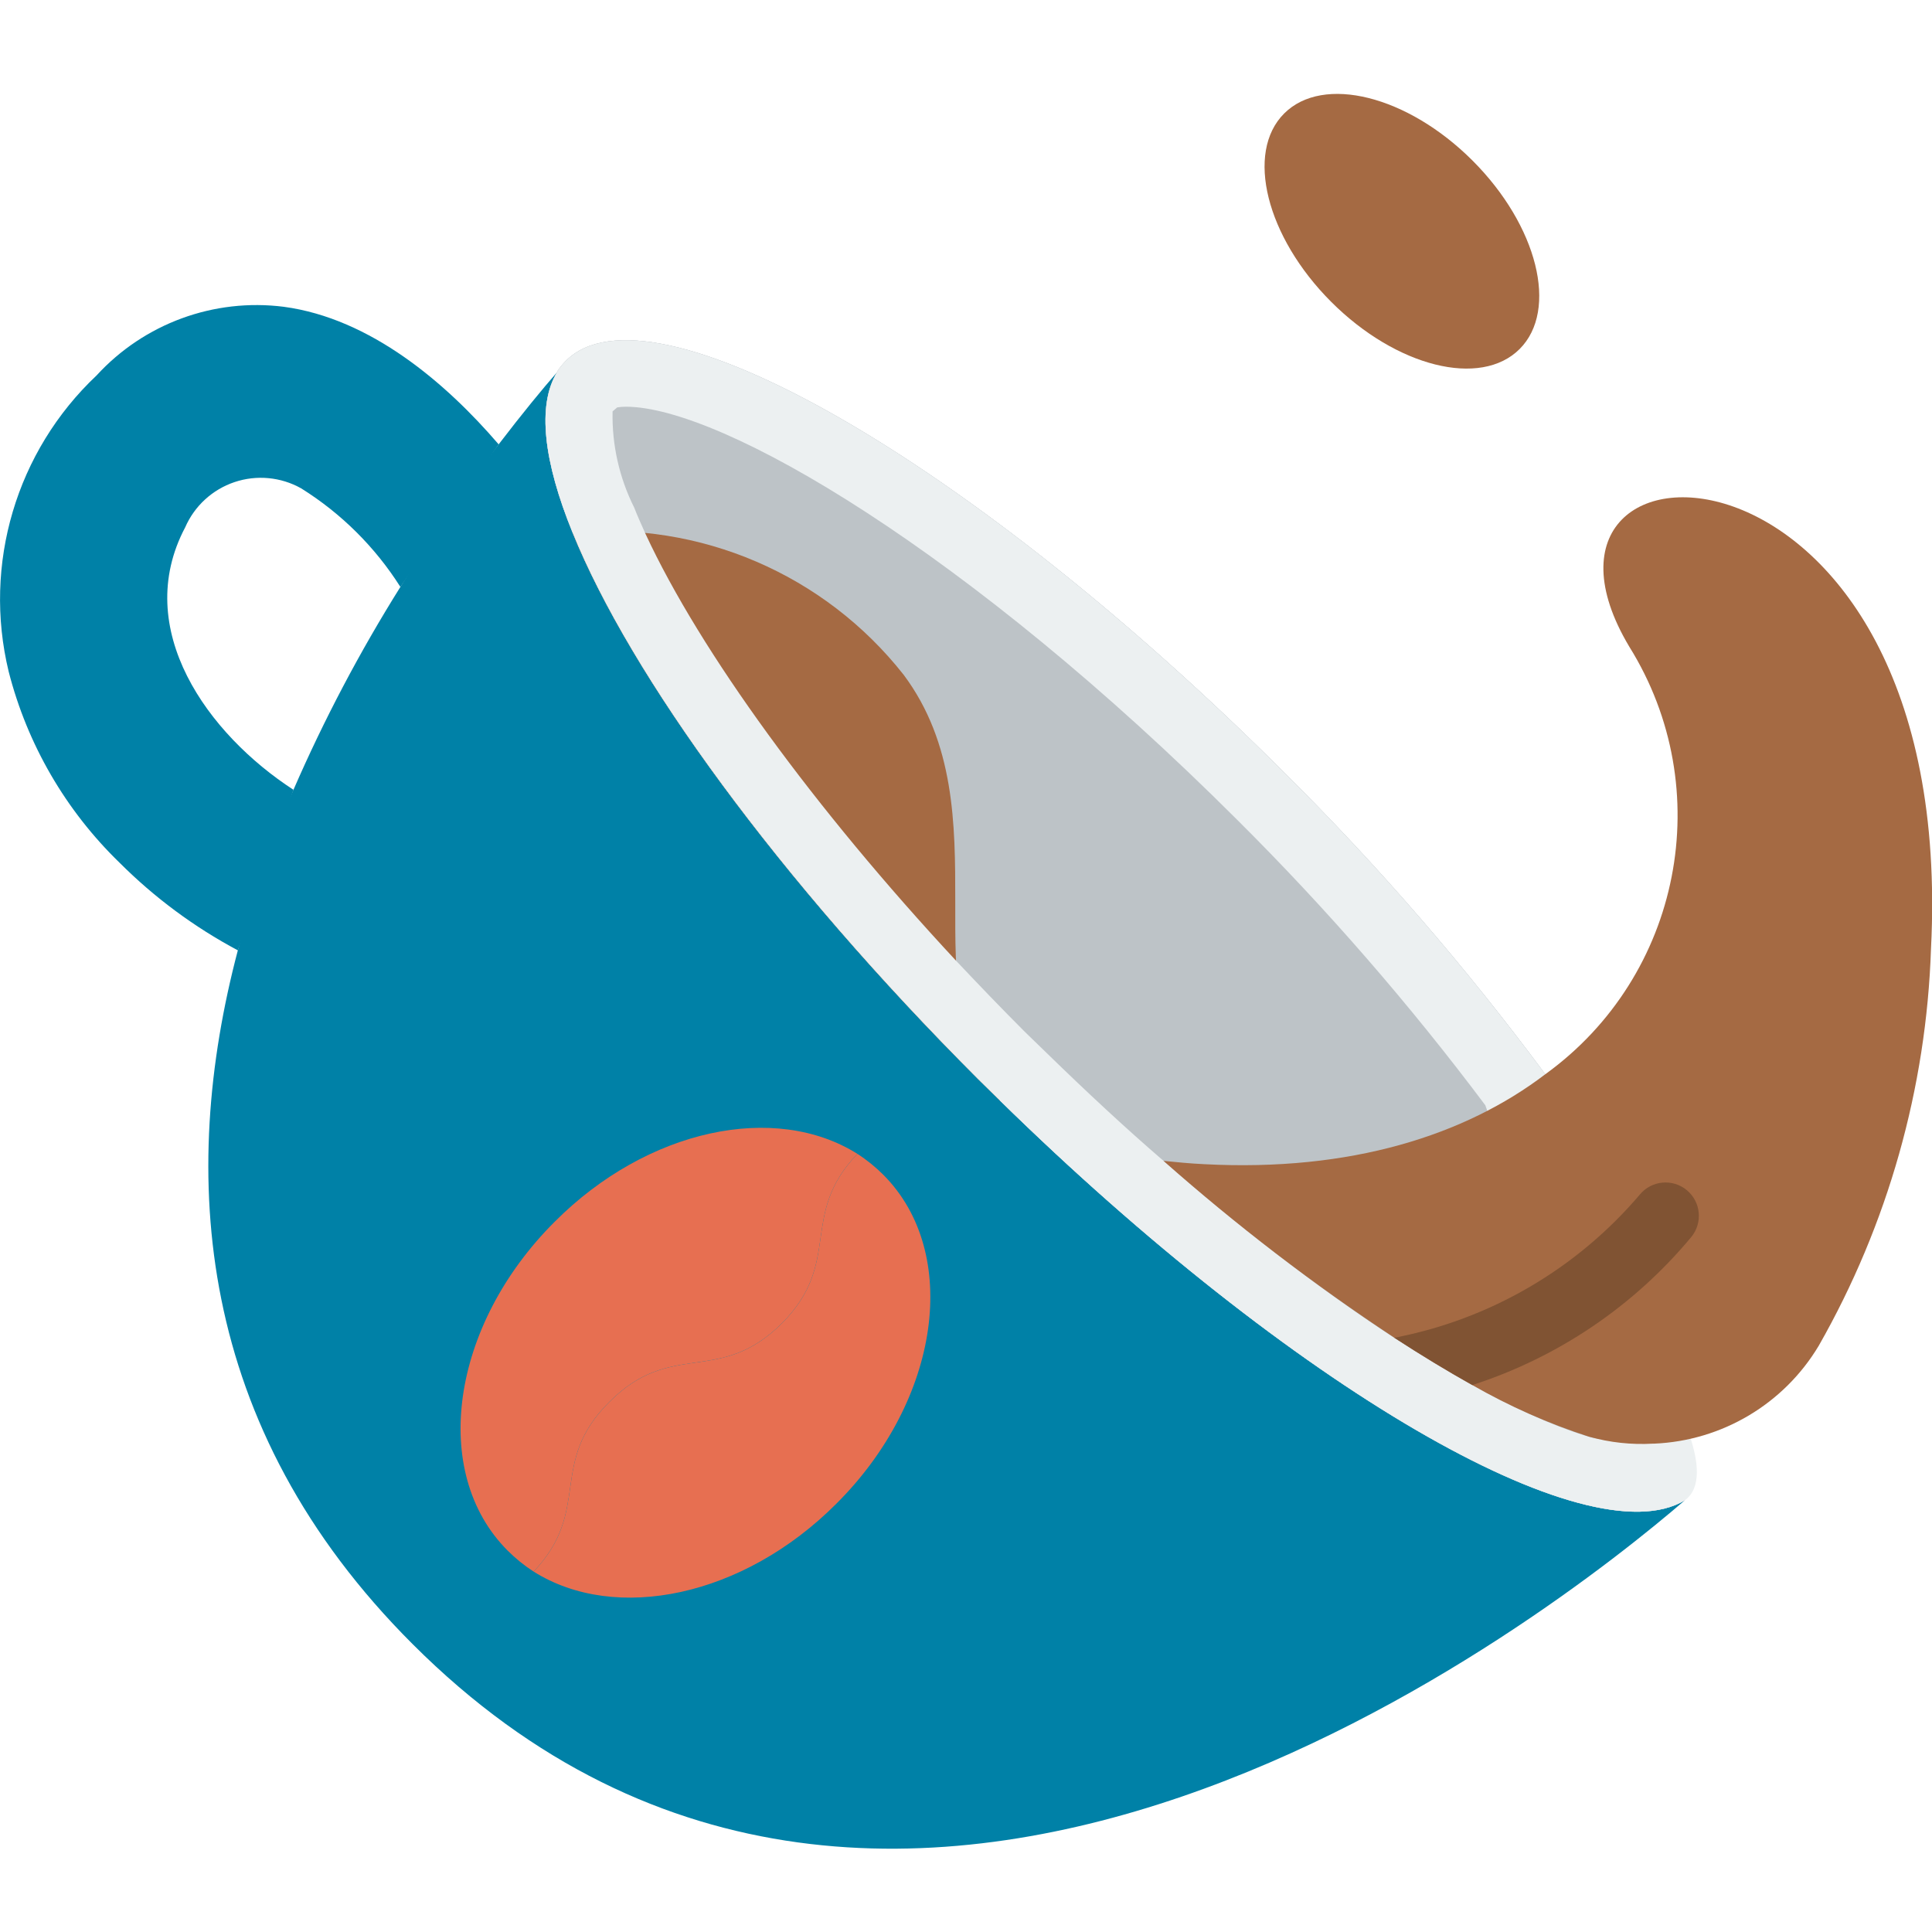
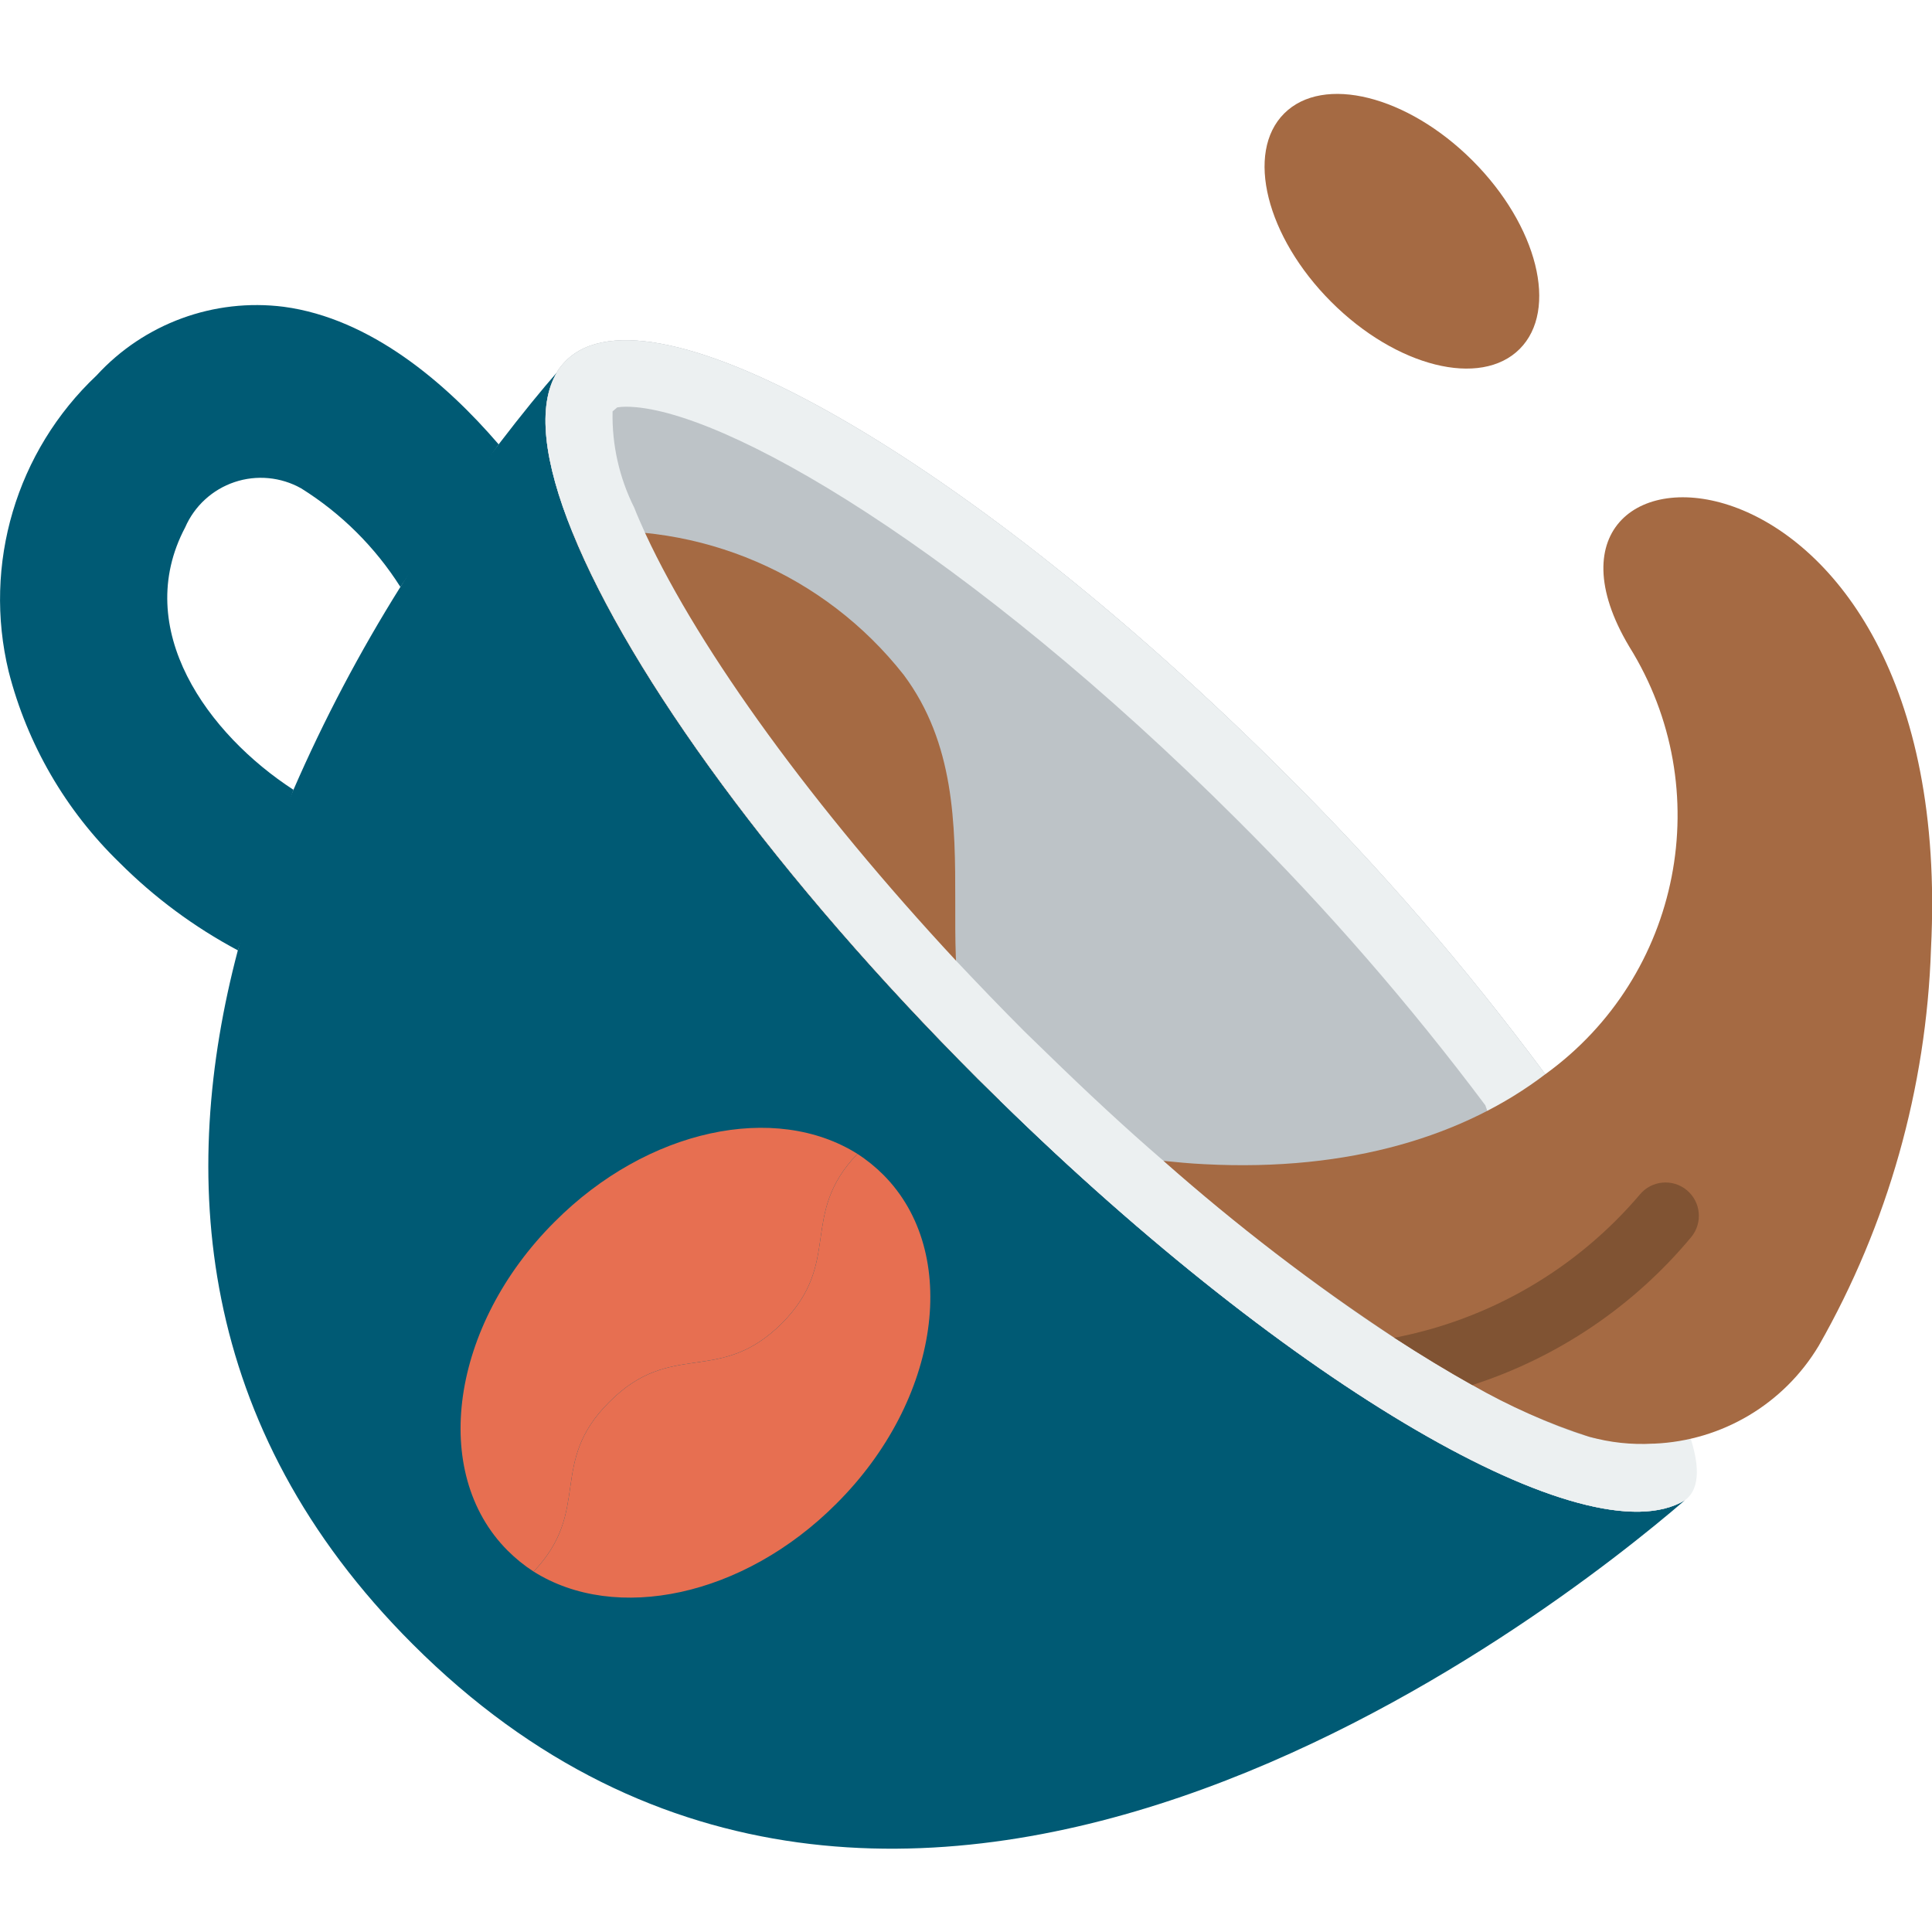
<svg xmlns="http://www.w3.org/2000/svg" height="512" viewBox="0 0 58 53" width="512">
  <g id="Page-1" fill="none" fill-rule="evenodd">
    <g id="038---Spilling-Coffee" fill-rule="nonzero" transform="translate(0 -2)">
-       <path id="Shape" d="m7.14 28.03c-1.307-.697-2.503-1.583-3.55-2.63-1.619-1.569-2.772-3.556-3.33-5.74-.779-3.222.228-6.615 2.64-8.89 1.428-1.558 3.523-2.326 5.62-2.06 2.61.35 4.87 2.29 6.45 4.13l-2.95 4.28c-.759-1.198-1.777-2.209-2.98-2.96-.61-.342-1.337-.41-2-.187-.663.223-1.201.716-1.48 1.357-1.62 3.06.69 6.22 3.25 7.88z" fill="#0081A7" />
+       <path id="Shape" d="m7.14 28.03c-1.307-.697-2.503-1.583-3.55-2.63-1.619-1.569-2.772-3.556-3.33-5.74-.779-3.222.228-6.615 2.64-8.89 1.428-1.558 3.523-2.326 5.62-2.06 2.61.35 4.87 2.29 6.45 4.13l-2.95 4.28c-.759-1.198-1.777-2.209-2.98-2.96-.61-.342-1.337-.41-2-.187-.663.223-1.201.716-1.48 1.357-1.62 3.06.69 6.22 3.25 7.88z" fill="#005a74" />
      <path id="Shape" d="m46.39 31.75c-2.4 1.83-5.84 2.93-10.23 2.7-3.19-.17-5.02-.89-6.07-1.98-2.88-2.97.1-8.61-2.96-12.71-2.374-3.018-6.117-4.626-9.94-4.27-.87-2.13-1.07-3.82-.47-4.81 0-.01 0-.01.01-.02v-.01c.076-.115.163-.222.26-.32 2.54-2.54 12.19 3 21.57 12.37 2.835 2.815 5.452 5.84 7.83 9.05z" fill="#bdc3c7" />
-       <path id="Shape" d="m50.58 44.54c-3.95 3.4-23.62 18.89-38.19 4.32-6.55-6.54-7.02-14.12-5.25-20.83.436-1.646.994-3.257 1.67-4.82.917-2.107 1.99-4.143 3.21-6.09 1.04-1.68 2.08-3.14 2.95-4.28.72-.94 1.32-1.67 1.75-2.16-.6.99-.4 2.68.47 4.81 1.74 4.29 6.17 10.4 12.17 16.4.22.22.44.43.66.65 8.78 8.6 17.65 13.76 20.56 12z" fill="#0081A7" />
+       <path id="Shape" d="m50.58 44.54c-3.95 3.4-23.62 18.89-38.19 4.32-6.55-6.54-7.02-14.12-5.25-20.83.436-1.646.994-3.257 1.67-4.82.917-2.107 1.99-4.143 3.21-6.09 1.04-1.68 2.08-3.14 2.95-4.28.72-.94 1.32-1.67 1.75-2.16-.6.99-.4 2.68.47 4.81 1.74 4.29 6.17 10.4 12.17 16.4.22.22.44.43.66.65 8.78 8.6 17.65 13.76 20.56 12z" fill="#005a74" />
      <path id="Shape" d="m46.39 31.75c-2.378-3.21-4.995-6.235-7.83-9.05-9.38-9.37-19.03-14.91-21.57-12.37-.097.098-.184.205-.26.32v.01c-.01.01-.01.01-.01.02-.6.99-.4 2.68.47 4.81 1.74 4.29 6.17 10.4 12.17 16.4.22.22.44.43.66.65 8.78 8.6 17.65 13.76 20.56 12z" fill="#bdc3c7" />
      <ellipse id="Oval" cx="42.091" cy="6.438" fill="#a56a43" rx="3" ry="5" transform="matrix(.707 -.707 .707 .707 7.776 31.649)" />
      <path id="Shape" d="m25.11 44.64c-2.79 2.8-6.63 3.59-9.09 2.04 1.76-1.85.42-3.25 2.27-5.09 1.88-1.89 3.29-.48 5.18-2.36 1.84-1.85.5-3.24 2.27-5.09.282.181.543.393.78.63 2.33 2.34 1.71 6.76-1.41 9.87z" fill="#e76f51" />
      <path id="Shape" d="m25.74 34.14c-1.77 1.85-.43 3.24-2.27 5.09-1.89 1.88-3.3.47-5.18 2.36-1.85 1.84-.51 3.24-2.27 5.09-.282-.181-.543-.393-.78-.63-2.34-2.34-1.71-6.76 1.41-9.87 2.79-2.8 6.63-3.59 9.09-2.04z" fill="#e76f51" />
      <path id="Shape" d="m30.09 32.47-.07.07c-.22-.22-.44-.43-.66-.65-6-6-10.43-12.11-12.17-16.4 3.823-.356 7.566 1.252 9.94 4.27 3.06 4.1.08 9.74 2.96 12.71z" fill="#a56a43" />
      <path id="Shape" d="m46.39 31.75c-2.378-3.21-4.995-6.235-7.83-9.05-9.38-9.37-19.03-14.91-21.57-12.37-.097.098-.184.205-.26.32v.01c-.01.01-.01.01-.01.02-.6.99-.4 2.68.47 4.81 1.74 4.29 6.17 10.4 12.17 16.4.22.22.44.43.66.65 8.78 8.6 17.65 13.76 20.56 12 1.029-.745-.47-3.29-.47-3.29zm-14.97-.64-.65-.63c-.71-.71-1.39-1.42-2.07-2.14-4.25-4.57-7.67-9.26-9.32-12.81-.12-.27-.24-.53-.34-.79-.449-.896-.672-1.888-.65-2.89l.14-.12c.086-.014.173-.02.26-.02 2.88 0 10.29 4.35 18.36 12.41 2.684 2.67 5.17 5.531 7.44 8.56l.06.17 3.22 9.83c-2.76-.75-7.53-3.6-12.94-8.33-1.15-.99-2.32-2.08-3.51-3.24z" fill="#ecf0f1" />
      <path id="Shape" d="m57.97 27.98c-.139 4.188-1.295 8.279-3.37 11.92-1.046 1.748-2.902 2.852-4.937 2.939h-.035c-.65.038-1.301-.033-1.928-.209-1.217-.394-2.39-.913-3.5-1.55-.73-.41-1.51-.88-2.34-1.42-2.432-1.604-4.748-3.379-6.93-5.31.39.04.8.08 1.23.1 4.39.23 7.83-.87 10.23-2.7 4.086-2.951 5.187-8.563 2.52-12.84-4.17-6.99 9.88-7.09 9.06 9.07z" fill="#a56a43" />
      <path id="Shape" d="m50.77 36.64c-1.725 2.073-4.004 3.612-6.57 4.44-.73-.41-1.51-.88-2.34-1.42 2.875-.552 5.475-2.069 7.37-4.3.353-.425.985-.483 1.41-.13.425.353.483.985.13 1.41z" fill="#805333" />
    </g>
  </g>
</svg>
